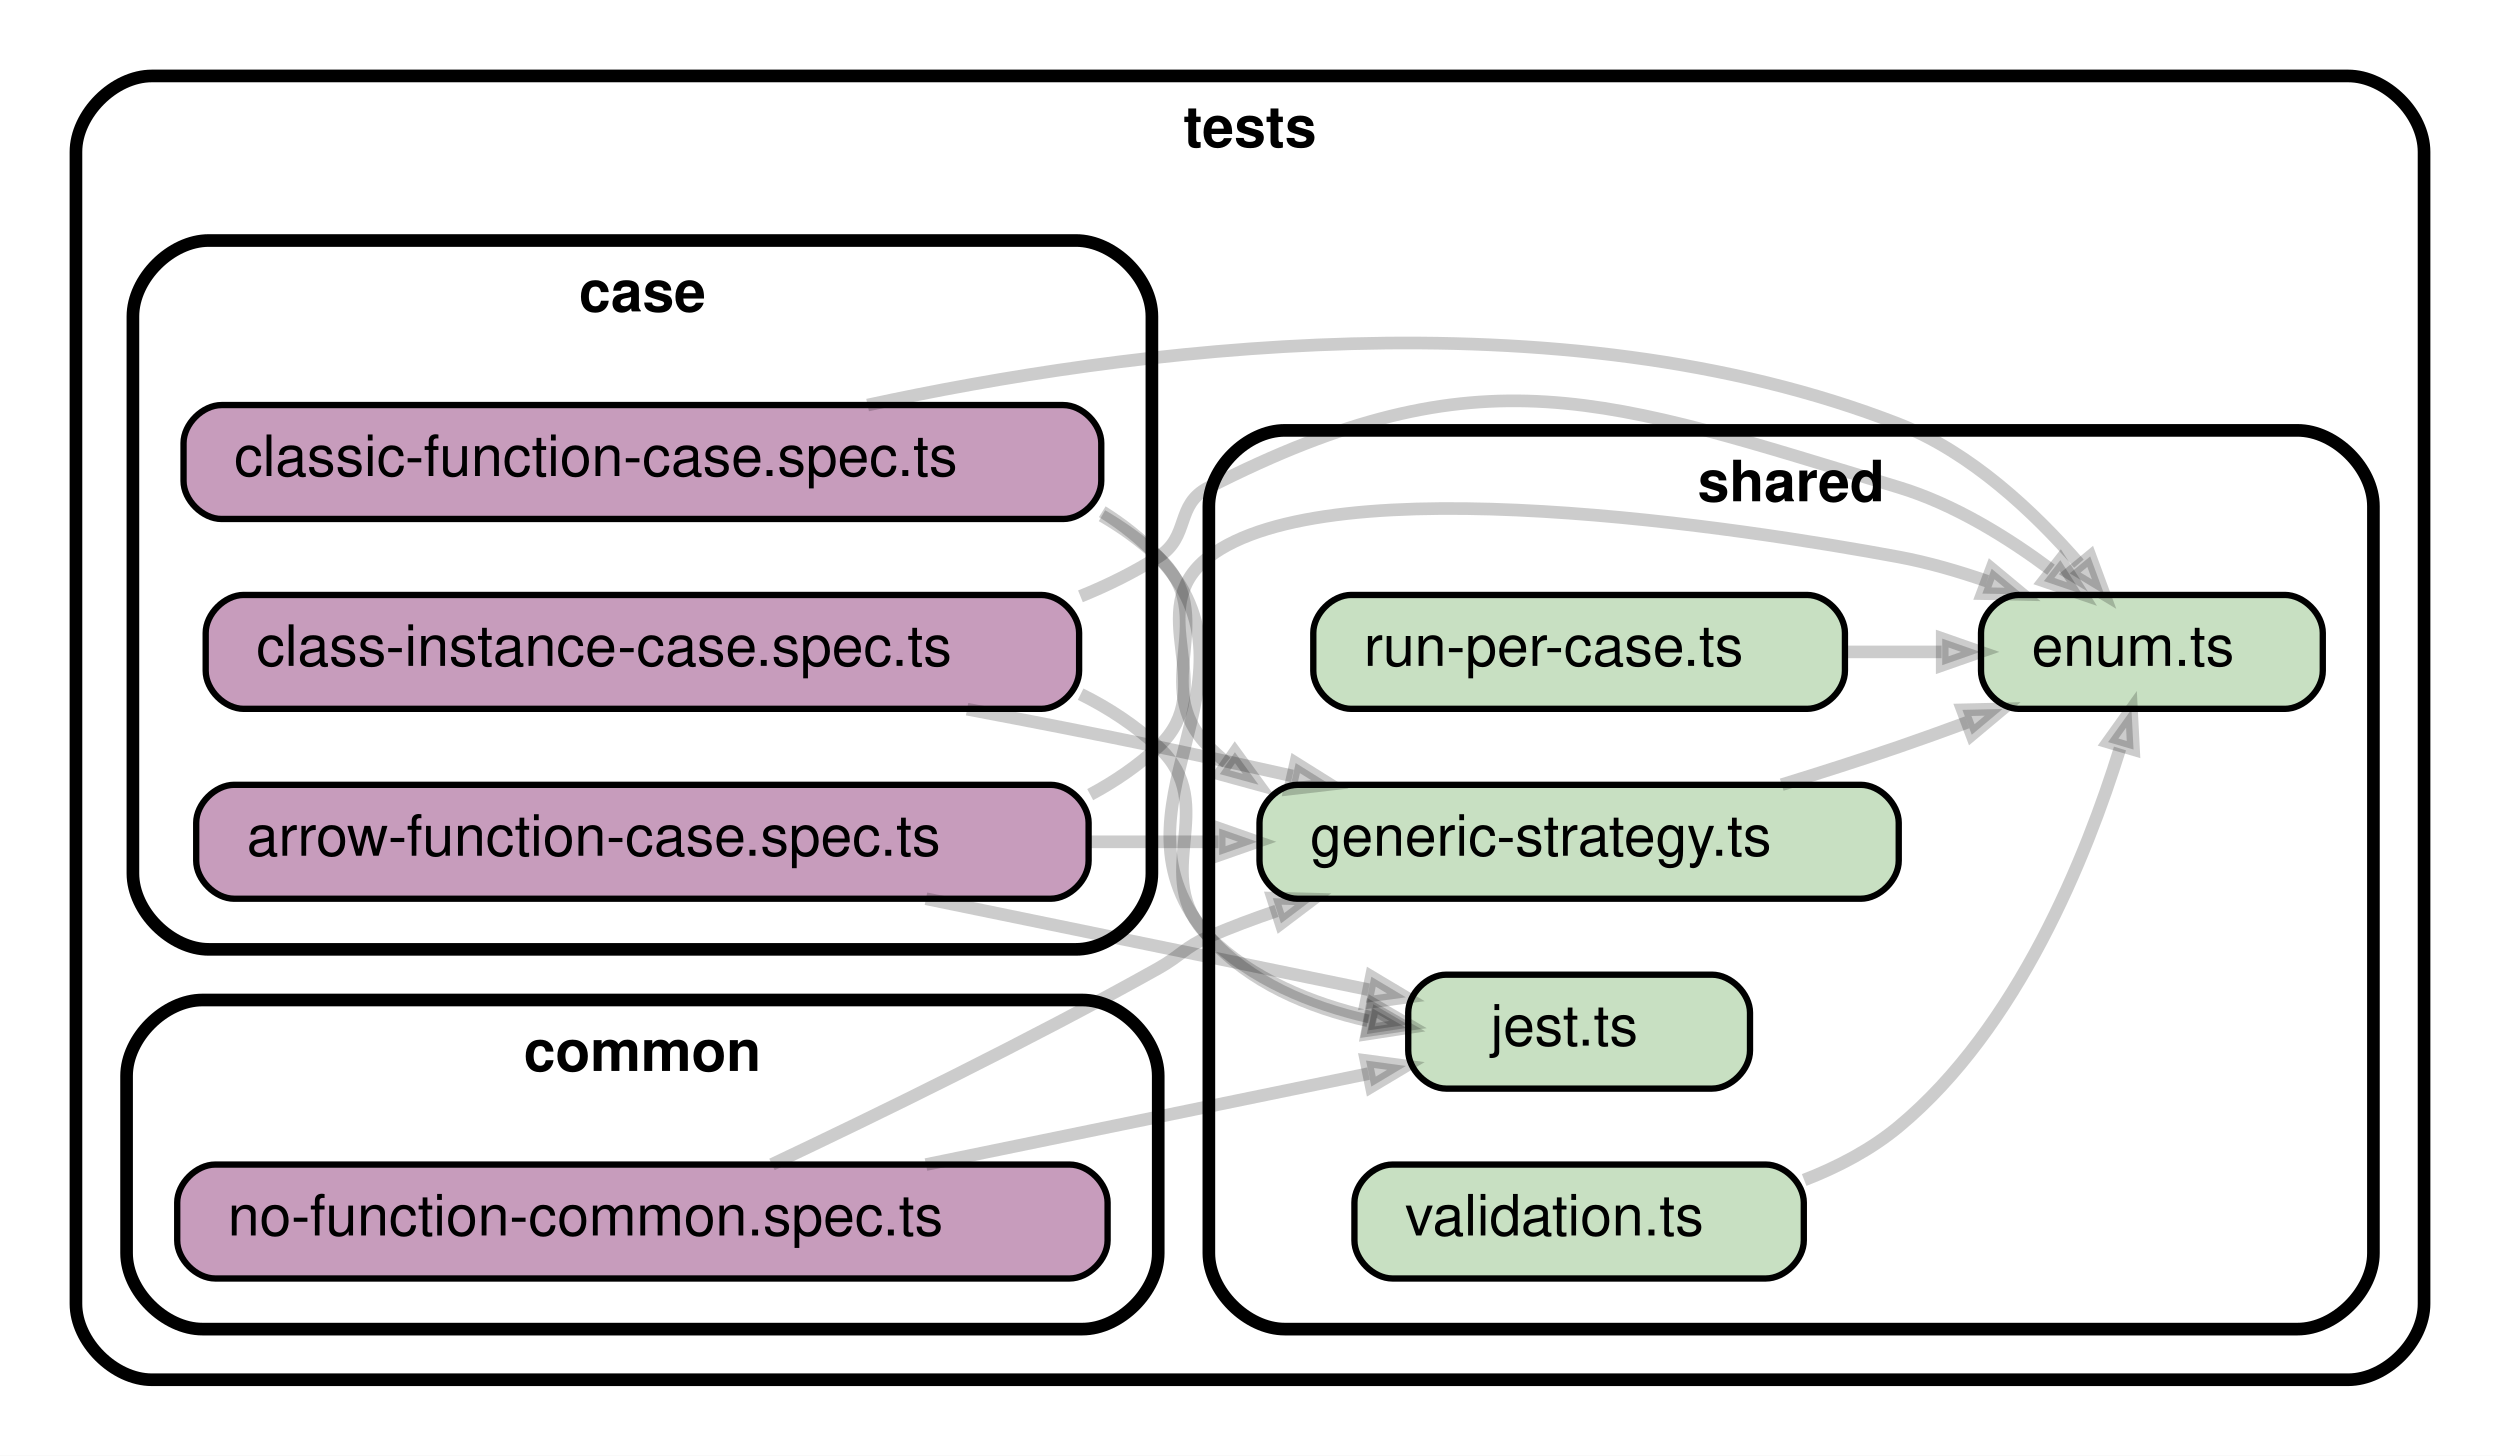
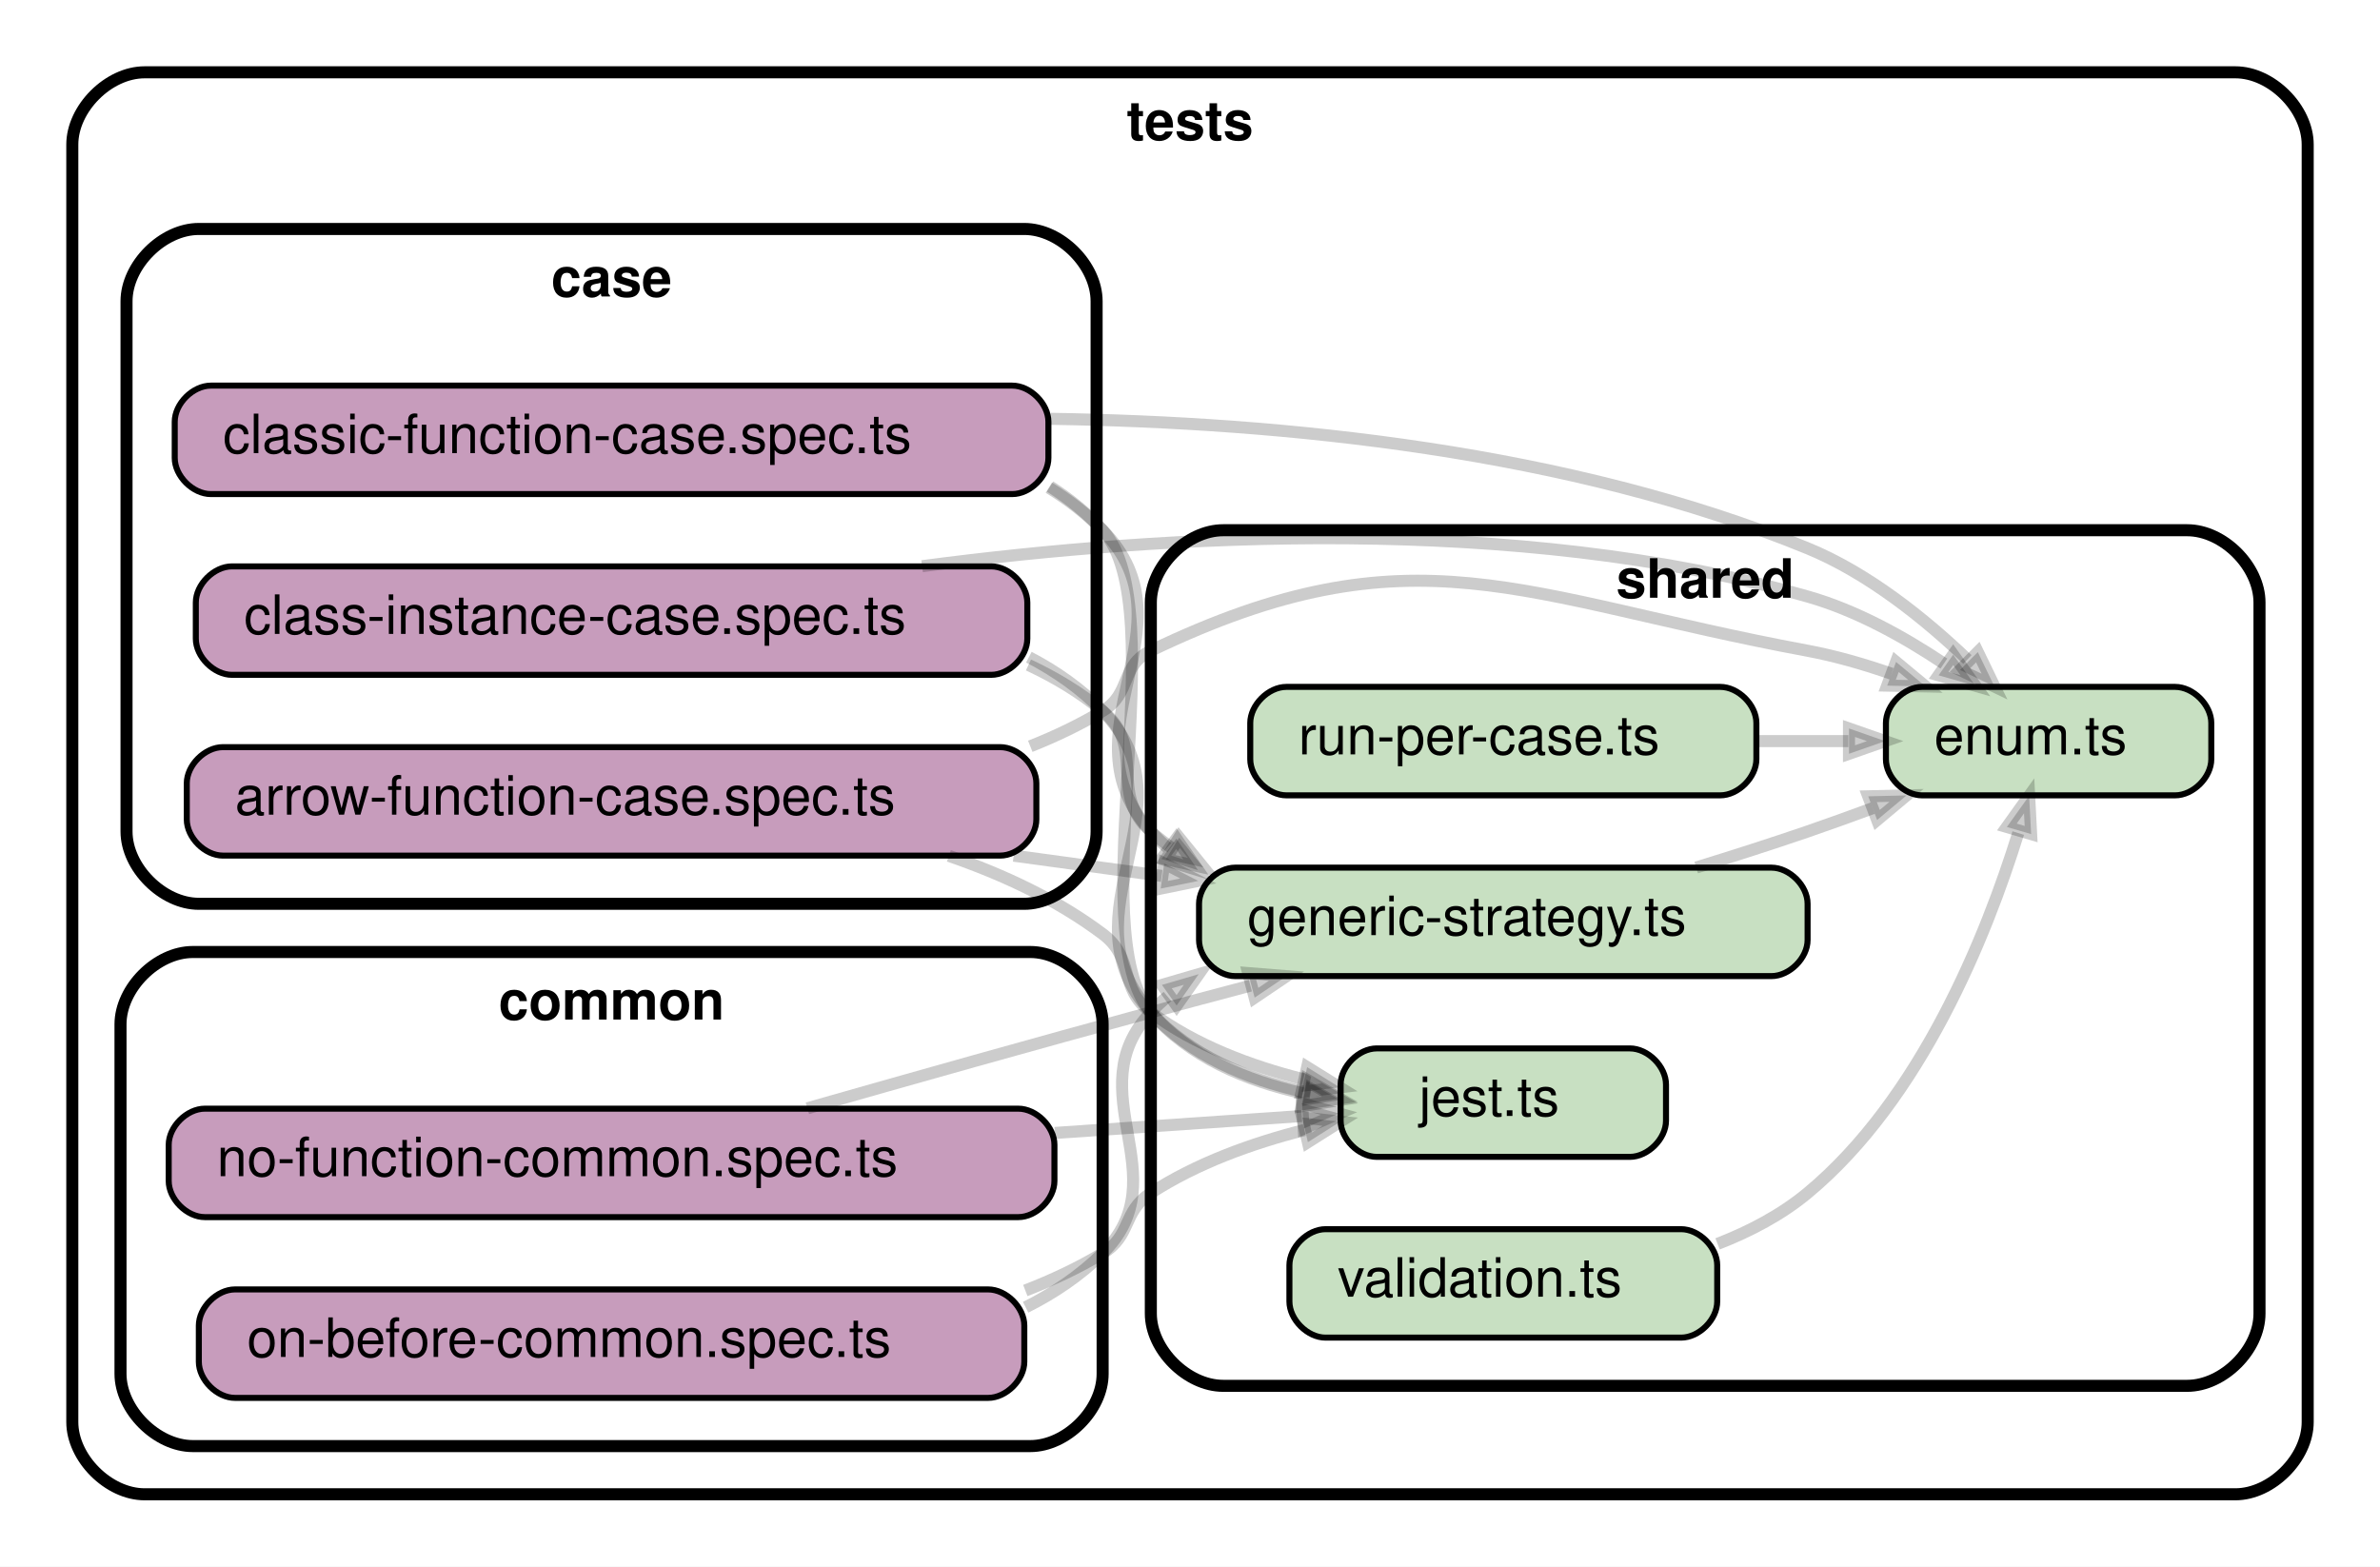
- <svg xmlns="http://www.w3.org/2000/svg" xmlns:xlink="http://www.w3.org/1999/xlink" width="395pt" height="230pt" viewBox="0.00 0.00 395.00 230.00">
-   <g id="graph0" class="graph" transform="scale(1 1) rotate(0) translate(4 226)">
-     <polygon fill="white" stroke="transparent" points="-4,4 -4,-226 391,-226 391,4 -4,4" />
+ <svg xmlns="http://www.w3.org/2000/svg" xmlns:xlink="http://www.w3.org/1999/xlink" width="395pt" height="260pt" viewBox="0.00 0.00 395.00 260.00">
+   <g id="graph0" class="graph" transform="scale(1 1) rotate(0) translate(4 256)">
+     <polygon fill="white" stroke="transparent" points="-4,4 -4,-256 391,-256 391,4 -4,4" />
    <g id="clust1" class="cluster">
-       <path fill="#ffffff" stroke="black" stroke-width="2" d="M20,-8C20,-8 367,-8 367,-8 373,-8 379,-14 379,-20 379,-20 379,-202 379,-202 379,-208 373,-214 367,-214 367,-214 20,-214 20,-214 14,-214 8,-208 8,-202 8,-202 8,-20 8,-20 8,-14 14,-8 20,-8" />
-       <text text-anchor="middle" x="193.5" y="-202.8" font-family="Helvetica,sans-Serif" font-weight="bold" font-size="9.00">tests</text>
+       <path fill="#ffffff" stroke="black" stroke-width="2" d="M20,-8C20,-8 367,-8 367,-8 373,-8 379,-14 379,-20 379,-20 379,-232 379,-232 379,-238 373,-244 367,-244 367,-244 20,-244 20,-244 14,-244 8,-238 8,-232 8,-232 8,-20 8,-20 8,-14 14,-8 20,-8" />
+       <text text-anchor="middle" x="193.5" y="-232.8" font-family="Helvetica,sans-Serif" font-weight="bold" font-size="9.00">tests</text>
    </g>
    <g id="clust2" class="cluster">
-       <path fill="#ffffff" stroke="black" stroke-width="2" d="M29,-76C29,-76 166,-76 166,-76 172,-76 178,-82 178,-88 178,-88 178,-176 178,-176 178,-182 172,-188 166,-188 166,-188 29,-188 29,-188 23,-188 17,-182 17,-176 17,-176 17,-88 17,-88 17,-82 23,-76 29,-76" />
-       <text text-anchor="middle" x="97.5" y="-176.8" font-family="Helvetica,sans-Serif" font-weight="bold" font-size="9.00">case</text>
+       <path fill="#ffffff" stroke="black" stroke-width="2" d="M29,-106C29,-106 166,-106 166,-106 172,-106 178,-112 178,-118 178,-118 178,-206 178,-206 178,-212 172,-218 166,-218 166,-218 29,-218 29,-218 23,-218 17,-212 17,-206 17,-206 17,-118 17,-118 17,-112 23,-106 29,-106" />
+       <text text-anchor="middle" x="97.5" y="-206.8" font-family="Helvetica,sans-Serif" font-weight="bold" font-size="9.00">case</text>
    </g>
    <g id="clust3" class="cluster">
-       <path fill="#ffffff" stroke="black" stroke-width="2" d="M28,-16C28,-16 167,-16 167,-16 173,-16 179,-22 179,-28 179,-28 179,-56 179,-56 179,-62 173,-68 167,-68 167,-68 28,-68 28,-68 22,-68 16,-62 16,-56 16,-56 16,-28 16,-28 16,-22 22,-16 28,-16" />
-       <text text-anchor="middle" x="97.5" y="-56.8" font-family="Helvetica,sans-Serif" font-weight="bold" font-size="9.00">common</text>
+       <path fill="#ffffff" stroke="black" stroke-width="2" d="M28,-16C28,-16 167,-16 167,-16 173,-16 179,-22 179,-28 179,-28 179,-86 179,-86 179,-92 173,-98 167,-98 167,-98 28,-98 28,-98 22,-98 16,-92 16,-86 16,-86 16,-28 16,-28 16,-22 22,-16 28,-16" />
+       <text text-anchor="middle" x="97.5" y="-86.8" font-family="Helvetica,sans-Serif" font-weight="bold" font-size="9.00">common</text>
    </g>
    <g id="clust4" class="cluster">
-       <path fill="#ffffff" stroke="black" stroke-width="2" d="M199,-16C199,-16 359,-16 359,-16 365,-16 371,-22 371,-28 371,-28 371,-146 371,-146 371,-152 365,-158 359,-158 359,-158 199,-158 199,-158 193,-158 187,-152 187,-146 187,-146 187,-28 187,-28 187,-22 193,-16 199,-16" />
-       <text text-anchor="middle" x="279" y="-146.8" font-family="Helvetica,sans-Serif" font-weight="bold" font-size="9.00">shared</text>
+       <path fill="#ffffff" stroke="black" stroke-width="2" d="M199,-26C199,-26 359,-26 359,-26 365,-26 371,-32 371,-38 371,-38 371,-156 371,-156 371,-162 365,-168 359,-168 359,-168 199,-168 199,-168 193,-168 187,-162 187,-156 187,-156 187,-38 187,-38 187,-32 193,-26 199,-26" />
+       <text text-anchor="middle" x="279" y="-156.8" font-family="Helvetica,sans-Serif" font-weight="bold" font-size="9.00">shared</text>
    </g>
    <g id="node1" class="node">
      <g id="a_node1">
        <a xlink:href="https://github.com/czlowiek488/generic-interceptor/blob/master/tests/case/arrow-function-case.spec.ts" xlink:title="arrow-function-case.spec.ts">
-           <path fill="#c79cbc" stroke="black" d="M162,-102C162,-102 33,-102 33,-102 30,-102 27,-99 27,-96 27,-96 27,-90 27,-90 27,-87 30,-84 33,-84 33,-84 162,-84 162,-84 165,-84 168,-87 168,-90 168,-90 168,-96 168,-96 168,-99 165,-102 162,-102" />
-           <text text-anchor="start" x="35" y="-90.8" font-family="Helvetica,sans-Serif" font-size="9.00">arrow-function-case.spec.ts</text>
+           <path fill="#c79cbc" stroke="black" d="M162,-132C162,-132 33,-132 33,-132 30,-132 27,-129 27,-126 27,-126 27,-120 27,-120 27,-117 30,-114 33,-114 33,-114 162,-114 162,-114 165,-114 168,-117 168,-120 168,-120 168,-126 168,-126 168,-129 165,-132 162,-132" />
+           <text text-anchor="start" x="35" y="-120.8" font-family="Helvetica,sans-Serif" font-size="9.00">arrow-function-case.spec.ts</text>
        </a>
      </g>
    </g>
    <g id="node2" class="node">
      <g id="a_node2">
        <a xlink:href="https://github.com/czlowiek488/generic-interceptor/blob/master/tests/shared/enum.ts" xlink:title="enum.ts">
-           <path fill="#c8e0c2" stroke="black" d="M357,-132C357,-132 315,-132 315,-132 312,-132 309,-129 309,-126 309,-126 309,-120 309,-120 309,-117 312,-114 315,-114 315,-114 357,-114 357,-114 360,-114 363,-117 363,-120 363,-120 363,-126 363,-126 363,-129 360,-132 357,-132" />
-           <text text-anchor="start" x="317" y="-120.8" font-family="Helvetica,sans-Serif" font-size="9.00">enum.ts</text>
+           <path fill="#c8e0c2" stroke="black" d="M357,-142C357,-142 315,-142 315,-142 312,-142 309,-139 309,-136 309,-136 309,-130 309,-130 309,-127 312,-124 315,-124 315,-124 357,-124 357,-124 360,-124 363,-127 363,-130 363,-130 363,-136 363,-136 363,-139 360,-142 357,-142" />
+           <text text-anchor="start" x="317" y="-130.8" font-family="Helvetica,sans-Serif" font-size="9.00">enum.ts</text>
        </a>
      </g>
    </g>
    <g id="edge1" class="edge">
-       <path fill="none" stroke="#000000" stroke-width="2" stroke-opacity="0.2" d="M168.25,-100.45C172.14,-102.52 175.77,-105.01 179,-108 189.12,-117.38 176.06,-129.59 187,-138 206.21,-152.76 272.18,-142.42 296,-138 300.61,-137.14 305.39,-135.76 309.94,-134.18" />
-       <polygon fill="#000000" fill-opacity="0.2" stroke="#000000" stroke-width="2" stroke-opacity="0.2" points="310.68,-136.14 315.57,-132.08 309.21,-132.21 310.68,-136.14" />
+       <path fill="none" stroke="#000000" stroke-width="2" stroke-opacity="0.2" d="M166.99,-132.14C171.18,-133.8 175.22,-135.73 179,-138 183.88,-140.93 181.87,-145.53 187,-148 230.66,-168.99 248.37,-156.84 296,-148 300.61,-147.14 305.39,-145.76 309.94,-144.18" />
+       <polygon fill="#000000" fill-opacity="0.2" stroke="#000000" stroke-width="2" stroke-opacity="0.2" points="310.68,-146.14 315.57,-142.08 309.21,-142.21 310.68,-146.14" />
    </g>
    <g id="node3" class="node">
      <g id="a_node3">
        <a xlink:href="https://github.com/czlowiek488/generic-interceptor/blob/master/tests/shared/generic-strategy.ts" xlink:title="generic-strategy.ts">
-           <path fill="#c8e0c2" stroke="black" d="M290,-102C290,-102 201,-102 201,-102 198,-102 195,-99 195,-96 195,-96 195,-90 195,-90 195,-87 198,-84 201,-84 201,-84 290,-84 290,-84 293,-84 296,-87 296,-90 296,-90 296,-96 296,-96 296,-99 293,-102 290,-102" />
-           <text text-anchor="start" x="203" y="-90.8" font-family="Helvetica,sans-Serif" font-size="9.00">generic-strategy.ts</text>
+           <path fill="#c8e0c2" stroke="black" d="M290,-112C290,-112 201,-112 201,-112 198,-112 195,-109 195,-106 195,-106 195,-100 195,-100 195,-97 198,-94 201,-94 201,-94 290,-94 290,-94 293,-94 296,-97 296,-100 296,-100 296,-106 296,-106 296,-109 293,-112 290,-112" />
+           <text text-anchor="start" x="203" y="-100.8" font-family="Helvetica,sans-Serif" font-size="9.00">generic-strategy.ts</text>
        </a>
      </g>
    </g>
    <g id="edge2" class="edge">
-       <path fill="none" stroke="#000000" stroke-width="2" stroke-opacity="0.2" d="M168.08,-93C174.94,-93 181.84,-93 188.54,-93" />
-       <polygon fill="#000000" fill-opacity="0.2" stroke="#000000" stroke-width="2" stroke-opacity="0.2" points="188.63,-95.1 194.63,-93 188.63,-90.9 188.63,-95.1" />
+       <path fill="none" stroke="#000000" stroke-width="2" stroke-opacity="0.2" d="M164.24,-113.99C172.44,-112.87 180.77,-111.73 188.8,-110.63" />
+       <polygon fill="#000000" fill-opacity="0.2" stroke="#000000" stroke-width="2" stroke-opacity="0.2" points="189.21,-112.69 194.87,-109.8 188.64,-108.53 189.21,-112.69" />
    </g>
    <g id="node4" class="node">
      <g id="a_node4">
        <a xlink:href="https://github.com/czlowiek488/generic-interceptor/blob/master/tests/shared/jest.ts" xlink:title="jest.ts">
-           <path fill="#c8e0c2" stroke="black" d="M266.5,-72C266.5,-72 224.5,-72 224.5,-72 221.5,-72 218.5,-69 218.5,-66 218.5,-66 218.5,-60 218.5,-60 218.5,-57 221.5,-54 224.5,-54 224.5,-54 266.5,-54 266.5,-54 269.5,-54 272.5,-57 272.5,-60 272.5,-60 272.5,-66 272.5,-66 272.5,-69 269.5,-72 266.5,-72" />
-           <text text-anchor="start" x="231.5" y="-60.8" font-family="Helvetica,sans-Serif" font-size="9.00">jest.ts</text>
+           <path fill="#c8e0c2" stroke="black" d="M266.5,-82C266.5,-82 224.5,-82 224.5,-82 221.5,-82 218.5,-79 218.5,-76 218.5,-76 218.5,-70 218.5,-70 218.5,-67 221.5,-64 224.5,-64 224.5,-64 266.5,-64 266.5,-64 269.5,-64 272.5,-67 272.5,-70 272.5,-70 272.5,-76 272.5,-76 272.5,-79 269.5,-82 266.5,-82" />
+           <text text-anchor="start" x="231.5" y="-70.8" font-family="Helvetica,sans-Serif" font-size="9.00">jest.ts</text>
        </a>
      </g>
    </g>
    <g id="edge3" class="edge">
-       <path fill="none" stroke="#000000" stroke-width="2" stroke-opacity="0.2" d="M142.3,-84C164.78,-79.38 191.68,-73.85 212.23,-69.63" />
-       <polygon fill="#000000" fill-opacity="0.2" stroke="#000000" stroke-width="2" stroke-opacity="0.2" points="212.67,-71.68 218.13,-68.42 211.83,-67.57 212.67,-71.68" />
+       <path fill="none" stroke="#000000" stroke-width="2" stroke-opacity="0.2" d="M153.48,-113.96C162.56,-110.84 171.46,-106.65 179,-101 184.43,-96.93 181.55,-92.04 187,-88 194.34,-82.56 203.49,-79.09 212.31,-76.88" />
+       <polygon fill="#000000" fill-opacity="0.2" stroke="#000000" stroke-width="2" stroke-opacity="0.2" points="212.94,-78.89 218.34,-75.54 212.02,-74.79 212.94,-78.89" />
    </g>
-     <g id="edge12" class="edge">
-       <path fill="none" stroke="#000000" stroke-width="2" stroke-opacity="0.2" d="M277.51,-102.02C283.66,-103.91 290.05,-105.96 296,-108 299.51,-109.21 303.18,-110.53 306.8,-111.87" />
-       <polygon fill="#000000" fill-opacity="0.2" stroke="#000000" stroke-width="2" stroke-opacity="0.2" points="306.06,-113.84 312.42,-113.99 307.54,-109.91 306.06,-113.84" />
+     <g id="edge14" class="edge">
+       <path fill="none" stroke="#000000" stroke-width="2" stroke-opacity="0.2" d="M277.51,-112.02C283.66,-113.91 290.05,-115.96 296,-118 299.51,-119.21 303.18,-120.53 306.8,-121.87" />
+       <polygon fill="#000000" fill-opacity="0.2" stroke="#000000" stroke-width="2" stroke-opacity="0.2" points="306.06,-123.84 312.42,-123.99 307.54,-119.91 306.06,-123.84" />
    </g>
    <g id="node5" class="node">
      <g id="a_node5">
        <a xlink:href="https://github.com/czlowiek488/generic-interceptor/blob/master/tests/case/class-instance-case.spec.ts" xlink:title="class-instance-case.spec.ts">
-           <path fill="#c79cbc" stroke="black" d="M160.5,-132C160.5,-132 34.5,-132 34.5,-132 31.5,-132 28.5,-129 28.5,-126 28.5,-126 28.5,-120 28.5,-120 28.5,-117 31.5,-114 34.5,-114 34.5,-114 160.5,-114 160.5,-114 163.5,-114 166.5,-117 166.5,-120 166.5,-120 166.5,-126 166.5,-126 166.5,-129 163.5,-132 160.5,-132" />
-           <text text-anchor="start" x="36.5" y="-120.8" font-family="Helvetica,sans-Serif" font-size="9.00">class-instance-case.spec.ts</text>
+           <path fill="#c79cbc" stroke="black" d="M160.5,-162C160.5,-162 34.5,-162 34.5,-162 31.5,-162 28.5,-159 28.5,-156 28.5,-156 28.5,-150 28.5,-150 28.5,-147 31.5,-144 34.5,-144 34.5,-144 160.5,-144 160.5,-144 163.5,-144 166.5,-147 166.5,-150 166.5,-150 166.5,-156 166.5,-156 166.5,-159 163.5,-162 160.5,-162" />
+           <text text-anchor="start" x="36.5" y="-150.8" font-family="Helvetica,sans-Serif" font-size="9.00">class-instance-case.spec.ts</text>
        </a>
      </g>
    </g>
    <g id="edge4" class="edge">
-       <path fill="none" stroke="#000000" stroke-width="2" stroke-opacity="0.2" d="M166.71,-131.78C171.01,-133.52 175.15,-135.57 179,-138 184.11,-141.23 181.61,-146.26 187,-149 230.17,-170.98 249.63,-163.04 296,-149 304.69,-146.37 313.21,-141.09 320.06,-135.98" />
-       <polygon fill="#000000" fill-opacity="0.2" stroke="#000000" stroke-width="2" stroke-opacity="0.2" points="321.53,-137.5 324.95,-132.14 318.93,-134.19 321.53,-137.5" />
+       <path fill="none" stroke="#000000" stroke-width="2" stroke-opacity="0.2" d="M149.04,-162.03C189.57,-167.37 247.49,-170.73 296,-157 304.01,-154.73 311.99,-150.31 318.62,-145.87" />
+       <polygon fill="#000000" fill-opacity="0.2" stroke="#000000" stroke-width="2" stroke-opacity="0.2" points="320.16,-147.35 323.85,-142.18 317.74,-143.92 320.16,-147.35" />
    </g>
    <g id="edge5" class="edge">
-       <path fill="none" stroke="#000000" stroke-width="2" stroke-opacity="0.2" d="M148.8,-113.95C158.82,-112.06 169.26,-110.02 179,-108 185.87,-106.57 193.13,-104.99 200.21,-103.4" />
-       <polygon fill="#000000" fill-opacity="0.2" stroke="#000000" stroke-width="2" stroke-opacity="0.2" points="200.72,-105.44 206.11,-102.07 199.8,-101.34 200.72,-105.44" />
+       <path fill="none" stroke="#000000" stroke-width="2" stroke-opacity="0.2" d="M166.69,-145.64C171.1,-143.58 175.26,-141.07 179,-138 186.4,-131.93 179.82,-124.33 187,-118 188.07,-117.06 189.19,-116.17 190.35,-115.34" />
+       <polygon fill="#000000" fill-opacity="0.2" stroke="#000000" stroke-width="2" stroke-opacity="0.2" points="191.7,-116.98 195.71,-112.04 189.5,-113.4 191.7,-116.98" />
    </g>
    <g id="edge6" class="edge">
-       <path fill="none" stroke="#000000" stroke-width="2" stroke-opacity="0.2" d="M166.74,-116.32C171.19,-114.12 175.35,-111.38 179,-108 189.12,-98.62 177.22,-87.73 187,-78 193.78,-71.26 203.19,-67.43 212.43,-65.29" />
-       <polygon fill="#000000" fill-opacity="0.2" stroke="#000000" stroke-width="2" stroke-opacity="0.2" points="212.97,-67.33 218.46,-64.12 212.17,-63.2 212.97,-67.33" />
+       <path fill="none" stroke="#000000" stroke-width="2" stroke-opacity="0.2" d="M166.76,-146.93C171.27,-144.6 175.43,-141.66 179,-138 194.71,-121.88 171.87,-104.66 187,-88 193.48,-80.86 202.9,-76.93 212.25,-74.82" />
+       <polygon fill="#000000" fill-opacity="0.2" stroke="#000000" stroke-width="2" stroke-opacity="0.2" points="212.84,-76.85 218.35,-73.69 212.07,-72.72 212.84,-76.85" />
    </g>
    <g id="node6" class="node">
      <g id="a_node6">
        <a xlink:href="https://github.com/czlowiek488/generic-interceptor/blob/master/tests/case/classic-function-case.spec.ts" xlink:title="classic-function-case.spec.ts">
-           <path fill="#c79cbc" stroke="black" d="M164,-162C164,-162 31,-162 31,-162 28,-162 25,-159 25,-156 25,-156 25,-150 25,-150 25,-147 28,-144 31,-144 31,-144 164,-144 164,-144 167,-144 170,-147 170,-150 170,-150 170,-156 170,-156 170,-159 167,-162 164,-162" />
-           <text text-anchor="start" x="33" y="-150.8" font-family="Helvetica,sans-Serif" font-size="9.00">classic-function-case.spec.ts</text>
+           <path fill="#c79cbc" stroke="black" d="M164,-192C164,-192 31,-192 31,-192 28,-192 25,-189 25,-186 25,-186 25,-180 25,-180 25,-177 28,-174 31,-174 31,-174 164,-174 164,-174 167,-174 170,-177 170,-180 170,-180 170,-186 170,-186 170,-189 167,-192 164,-192" />
+           <text text-anchor="start" x="33" y="-180.8" font-family="Helvetica,sans-Serif" font-size="9.00">classic-function-case.spec.ts</text>
        </a>
      </g>
    </g>
    <g id="edge7" class="edge">
-       <path fill="none" stroke="#000000" stroke-width="2" stroke-opacity="0.2" d="M133.08,-162C173.64,-170.79 242.17,-180.05 296,-159 307.37,-154.55 317.42,-145.07 324.47,-136.95" />
-       <polygon fill="#000000" fill-opacity="0.2" stroke="#000000" stroke-width="2" stroke-opacity="0.2" points="326.25,-138.09 328.45,-132.13 323.01,-135.41 326.25,-138.09" />
+       <path fill="none" stroke="#000000" stroke-width="2" stroke-opacity="0.2" d="M170.37,-186.49C208.92,-185.92 256.5,-181.19 296,-165 306.01,-160.9 315.44,-153.31 322.52,-146.55" />
+       <polygon fill="#000000" fill-opacity="0.2" stroke="#000000" stroke-width="2" stroke-opacity="0.2" points="324.25,-147.78 327.02,-142.05 321.29,-144.8 324.25,-147.78" />
    </g>
    <g id="edge8" class="edge">
-       <path fill="none" stroke="#000000" stroke-width="2" stroke-opacity="0.2" d="M170.11,-144.52C173.3,-142.67 176.29,-140.51 179,-138 189.12,-128.62 177.22,-117.73 187,-108 187.88,-107.13 188.8,-106.3 189.76,-105.52" />
-       <polygon fill="#000000" fill-opacity="0.2" stroke="#000000" stroke-width="2" stroke-opacity="0.2" points="191.11,-107.15 194.85,-102.01 188.72,-103.69 191.11,-107.15" />
+       <path fill="none" stroke="#000000" stroke-width="2" stroke-opacity="0.2" d="M170.07,-175.06C173.31,-173.08 176.32,-170.75 179,-168 194.71,-151.88 171.87,-134.66 187,-118 187.86,-117.05 188.77,-116.17 189.72,-115.33" />
+       <polygon fill="#000000" fill-opacity="0.2" stroke="#000000" stroke-width="2" stroke-opacity="0.2" points="191.24,-116.82 194.83,-111.58 188.75,-113.44 191.24,-116.82" />
    </g>
    <g id="edge9" class="edge">
-       <path fill="none" stroke="#000000" stroke-width="2" stroke-opacity="0.2" d="M170.16,-145.15C173.38,-143.15 176.36,-140.78 179,-138 197.53,-118.49 169.18,-98.15 187,-78 193.39,-70.77 202.79,-66.82 212.14,-64.72" />
-       <polygon fill="#000000" fill-opacity="0.2" stroke="#000000" stroke-width="2" stroke-opacity="0.2" points="212.73,-66.75 218.24,-63.59 211.96,-62.62 212.73,-66.75" />
+       <path fill="none" stroke="#000000" stroke-width="2" stroke-opacity="0.2" d="M170.27,-175.25C173.46,-173.22 176.4,-170.83 179,-168 191.09,-154.84 175.39,-101.58 187,-88 193.33,-80.6 202.8,-76.62 212.24,-74.54" />
+       <polygon fill="#000000" fill-opacity="0.2" stroke="#000000" stroke-width="2" stroke-opacity="0.2" points="212.87,-76.56 218.4,-73.43 212.13,-72.43 212.87,-76.56" />
    </g>
    <g id="node7" class="node">
      <g id="a_node7">
        <a xlink:href="https://github.com/czlowiek488/generic-interceptor/blob/master/tests/common/no-function-common.spec.ts" xlink:title="no-function-common.spec.ts">
-           <path fill="#c79cbc" stroke="black" d="M165,-42C165,-42 30,-42 30,-42 27,-42 24,-39 24,-36 24,-36 24,-30 24,-30 24,-27 27,-24 30,-24 30,-24 165,-24 165,-24 168,-24 171,-27 171,-30 171,-30 171,-36 171,-36 171,-39 168,-42 165,-42" />
-           <text text-anchor="start" x="32" y="-30.8" font-family="Helvetica,sans-Serif" font-size="9.00">no-function-common.spec.ts</text>
+           <path fill="#c79cbc" stroke="black" d="M165,-72C165,-72 30,-72 30,-72 27,-72 24,-69 24,-66 24,-66 24,-60 24,-60 24,-57 27,-54 30,-54 30,-54 165,-54 165,-54 168,-54 171,-57 171,-60 171,-60 171,-66 171,-66 171,-69 168,-72 165,-72" />
+           <text text-anchor="start" x="32" y="-60.8" font-family="Helvetica,sans-Serif" font-size="9.00">no-function-common.spec.ts</text>
        </a>
      </g>
    </g>
    <g id="edge10" class="edge">
-       <path fill="none" stroke="#000000" stroke-width="2" stroke-opacity="0.2" d="M117.97,-42.02C134.44,-49.81 158.57,-61.57 179,-73 182.66,-75.05 183.15,-76.34 187,-78 190.42,-79.47 194.02,-80.83 197.68,-82.07" />
-       <polygon fill="#000000" fill-opacity="0.2" stroke="#000000" stroke-width="2" stroke-opacity="0.2" points="197.1,-84.09 203.46,-83.93 198.39,-80.1 197.1,-84.09" />
+       <path fill="none" stroke="#000000" stroke-width="2" stroke-opacity="0.2" d="M130,-72.06C146.88,-76.88 168.05,-82.85 187,-88 192.34,-89.45 197.96,-90.95 203.52,-92.42" />
+       <polygon fill="#000000" fill-opacity="0.2" stroke="#000000" stroke-width="2" stroke-opacity="0.2" points="203.16,-94.5 209.5,-93.99 204.23,-90.43 203.16,-94.5" />
    </g>
    <g id="edge11" class="edge">
-       <path fill="none" stroke="#000000" stroke-width="2" stroke-opacity="0.2" d="M142.3,-42C164.78,-46.62 191.68,-52.15 212.23,-56.37" />
-       <polygon fill="#000000" fill-opacity="0.2" stroke="#000000" stroke-width="2" stroke-opacity="0.2" points="211.83,-58.43 218.13,-57.58 212.67,-54.32 211.83,-58.43" />
+       <path fill="none" stroke="#000000" stroke-width="2" stroke-opacity="0.2" d="M171.07,-67.97C185.45,-68.96 199.86,-69.94 212.05,-70.78" />
+       <polygon fill="#000000" fill-opacity="0.2" stroke="#000000" stroke-width="2" stroke-opacity="0.2" points="212.09,-72.88 218.22,-71.2 212.37,-68.69 212.09,-72.88" />
    </g>
    <g id="node8" class="node">
      <g id="a_node8">
-         <a xlink:href="https://github.com/czlowiek488/generic-interceptor/blob/master/tests/shared/run-per-case.ts" xlink:title="run-per-case.ts">
-           <path fill="#c8e0c2" stroke="black" d="M281.5,-132C281.5,-132 209.5,-132 209.5,-132 206.5,-132 203.5,-129 203.5,-126 203.5,-126 203.5,-120 203.5,-120 203.5,-117 206.5,-114 209.5,-114 209.5,-114 281.5,-114 281.5,-114 284.5,-114 287.5,-117 287.5,-120 287.5,-120 287.5,-126 287.5,-126 287.5,-129 284.5,-132 281.5,-132" />
-           <text text-anchor="start" x="211.5" y="-120.8" font-family="Helvetica,sans-Serif" font-size="9.00">run-per-case.ts</text>
+         <a xlink:href="https://github.com/czlowiek488/generic-interceptor/blob/master/tests/common/on-before-common.spec.ts" xlink:title="on-before-common.spec.ts">
+           <path fill="#c79cbc" stroke="black" d="M160,-42C160,-42 35,-42 35,-42 32,-42 29,-39 29,-36 29,-36 29,-30 29,-30 29,-27 32,-24 35,-24 35,-24 160,-24 160,-24 163,-24 166,-27 166,-30 166,-30 166,-36 166,-36 166,-39 163,-42 160,-42" />
+           <text text-anchor="start" x="37" y="-30.8" font-family="Helvetica,sans-Serif" font-size="9.00">on-before-common.spec.ts</text>
        </a>
      </g>
    </g>
+     <g id="edge12" class="edge">
+       <path fill="none" stroke="#000000" stroke-width="2" stroke-opacity="0.2" d="M166.22,-39.04C170.91,-41.37 175.26,-44.31 179,-48 191.9,-60.74 174.56,-74.82 187,-88 187.88,-88.93 188.8,-89.8 189.77,-90.62" />
+       <polygon fill="#000000" fill-opacity="0.2" stroke="#000000" stroke-width="2" stroke-opacity="0.2" points="188.84,-92.54 194.94,-94.32 191.28,-89.12 188.84,-92.54" />
+     </g>
    <g id="edge13" class="edge">
-       <path fill="none" stroke="#000000" stroke-width="2" stroke-opacity="0.2" d="M287.64,-123C292.72,-123 297.85,-123 302.77,-123" />
-       <polygon fill="#000000" fill-opacity="0.2" stroke="#000000" stroke-width="2" stroke-opacity="0.2" points="302.87,-125.1 308.87,-123 302.87,-120.9 302.87,-125.1" />
+       <path fill="none" stroke="#000000" stroke-width="2" stroke-opacity="0.2" d="M166.17,-41.82C170.65,-43.55 174.98,-45.59 179,-48 183.88,-50.93 182.23,-54.9 187,-58 194.59,-62.93 203.74,-66.24 212.48,-68.46" />
+       <polygon fill="#000000" fill-opacity="0.2" stroke="#000000" stroke-width="2" stroke-opacity="0.2" points="212.12,-70.54 218.44,-69.84 213.06,-66.44 212.12,-70.54" />
    </g>
    <g id="node9" class="node">
      <g id="a_node9">
-         <a xlink:href="https://github.com/czlowiek488/generic-interceptor/blob/master/tests/shared/validation.ts" xlink:title="validation.ts">
-           <path fill="#c8e0c2" stroke="black" d="M275,-42C275,-42 216,-42 216,-42 213,-42 210,-39 210,-36 210,-36 210,-30 210,-30 210,-27 213,-24 216,-24 216,-24 275,-24 275,-24 278,-24 281,-27 281,-30 281,-30 281,-36 281,-36 281,-39 278,-42 275,-42" />
-           <text text-anchor="start" x="218" y="-30.8" font-family="Helvetica,sans-Serif" font-size="9.00">validation.ts</text>
+         <a xlink:href="https://github.com/czlowiek488/generic-interceptor/blob/master/tests/shared/run-per-case.ts" xlink:title="run-per-case.ts">
+           <path fill="#c8e0c2" stroke="black" d="M281.5,-142C281.5,-142 209.5,-142 209.5,-142 206.5,-142 203.5,-139 203.5,-136 203.5,-136 203.5,-130 203.5,-130 203.5,-127 206.5,-124 209.5,-124 209.5,-124 281.5,-124 281.5,-124 284.5,-124 287.5,-127 287.5,-130 287.5,-130 287.5,-136 287.5,-136 287.5,-139 284.5,-142 281.5,-142" />
+           <text text-anchor="start" x="211.5" y="-130.8" font-family="Helvetica,sans-Serif" font-size="9.00">run-per-case.ts</text>
        </a>
      </g>
    </g>
-     <g id="edge14" class="edge">
-       <path fill="none" stroke="#000000" stroke-width="2" stroke-opacity="0.2" d="M281.06,-39.56C286.44,-41.64 291.65,-44.39 296,-48 314.84,-63.64 325.69,-90.75 330.96,-107.74" />
-       <polygon fill="#000000" fill-opacity="0.2" stroke="#000000" stroke-width="2" stroke-opacity="0.2" points="329.07,-108.75 332.77,-113.92 333.1,-107.57 329.07,-108.75" />
+     <g id="edge15" class="edge">
+       <path fill="none" stroke="#000000" stroke-width="2" stroke-opacity="0.2" d="M287.64,-133C292.72,-133 297.85,-133 302.77,-133" />
+       <polygon fill="#000000" fill-opacity="0.2" stroke="#000000" stroke-width="2" stroke-opacity="0.2" points="302.87,-135.1 308.87,-133 302.87,-130.9 302.87,-135.1" />
+     </g>
+     <g id="node10" class="node">
+       <g id="a_node10">
+         <a xlink:href="https://github.com/czlowiek488/generic-interceptor/blob/master/tests/shared/validation.ts" xlink:title="validation.ts">
+           <path fill="#c8e0c2" stroke="black" d="M275,-52C275,-52 216,-52 216,-52 213,-52 210,-49 210,-46 210,-46 210,-40 210,-40 210,-37 213,-34 216,-34 216,-34 275,-34 275,-34 278,-34 281,-37 281,-40 281,-40 281,-46 281,-46 281,-49 278,-52 275,-52" />
+           <text text-anchor="start" x="218" y="-40.8" font-family="Helvetica,sans-Serif" font-size="9.00">validation.ts</text>
+         </a>
+       </g>
+     </g>
+     <g id="edge16" class="edge">
+       <path fill="none" stroke="#000000" stroke-width="2" stroke-opacity="0.2" d="M281.06,-49.56C286.44,-51.64 291.65,-54.39 296,-58 314.84,-73.64 325.69,-100.75 330.96,-117.74" />
+       <polygon fill="#000000" fill-opacity="0.2" stroke="#000000" stroke-width="2" stroke-opacity="0.2" points="329.07,-118.75 332.77,-123.92 333.1,-117.57 329.07,-118.75" />
    </g>
  </g>
</svg>
